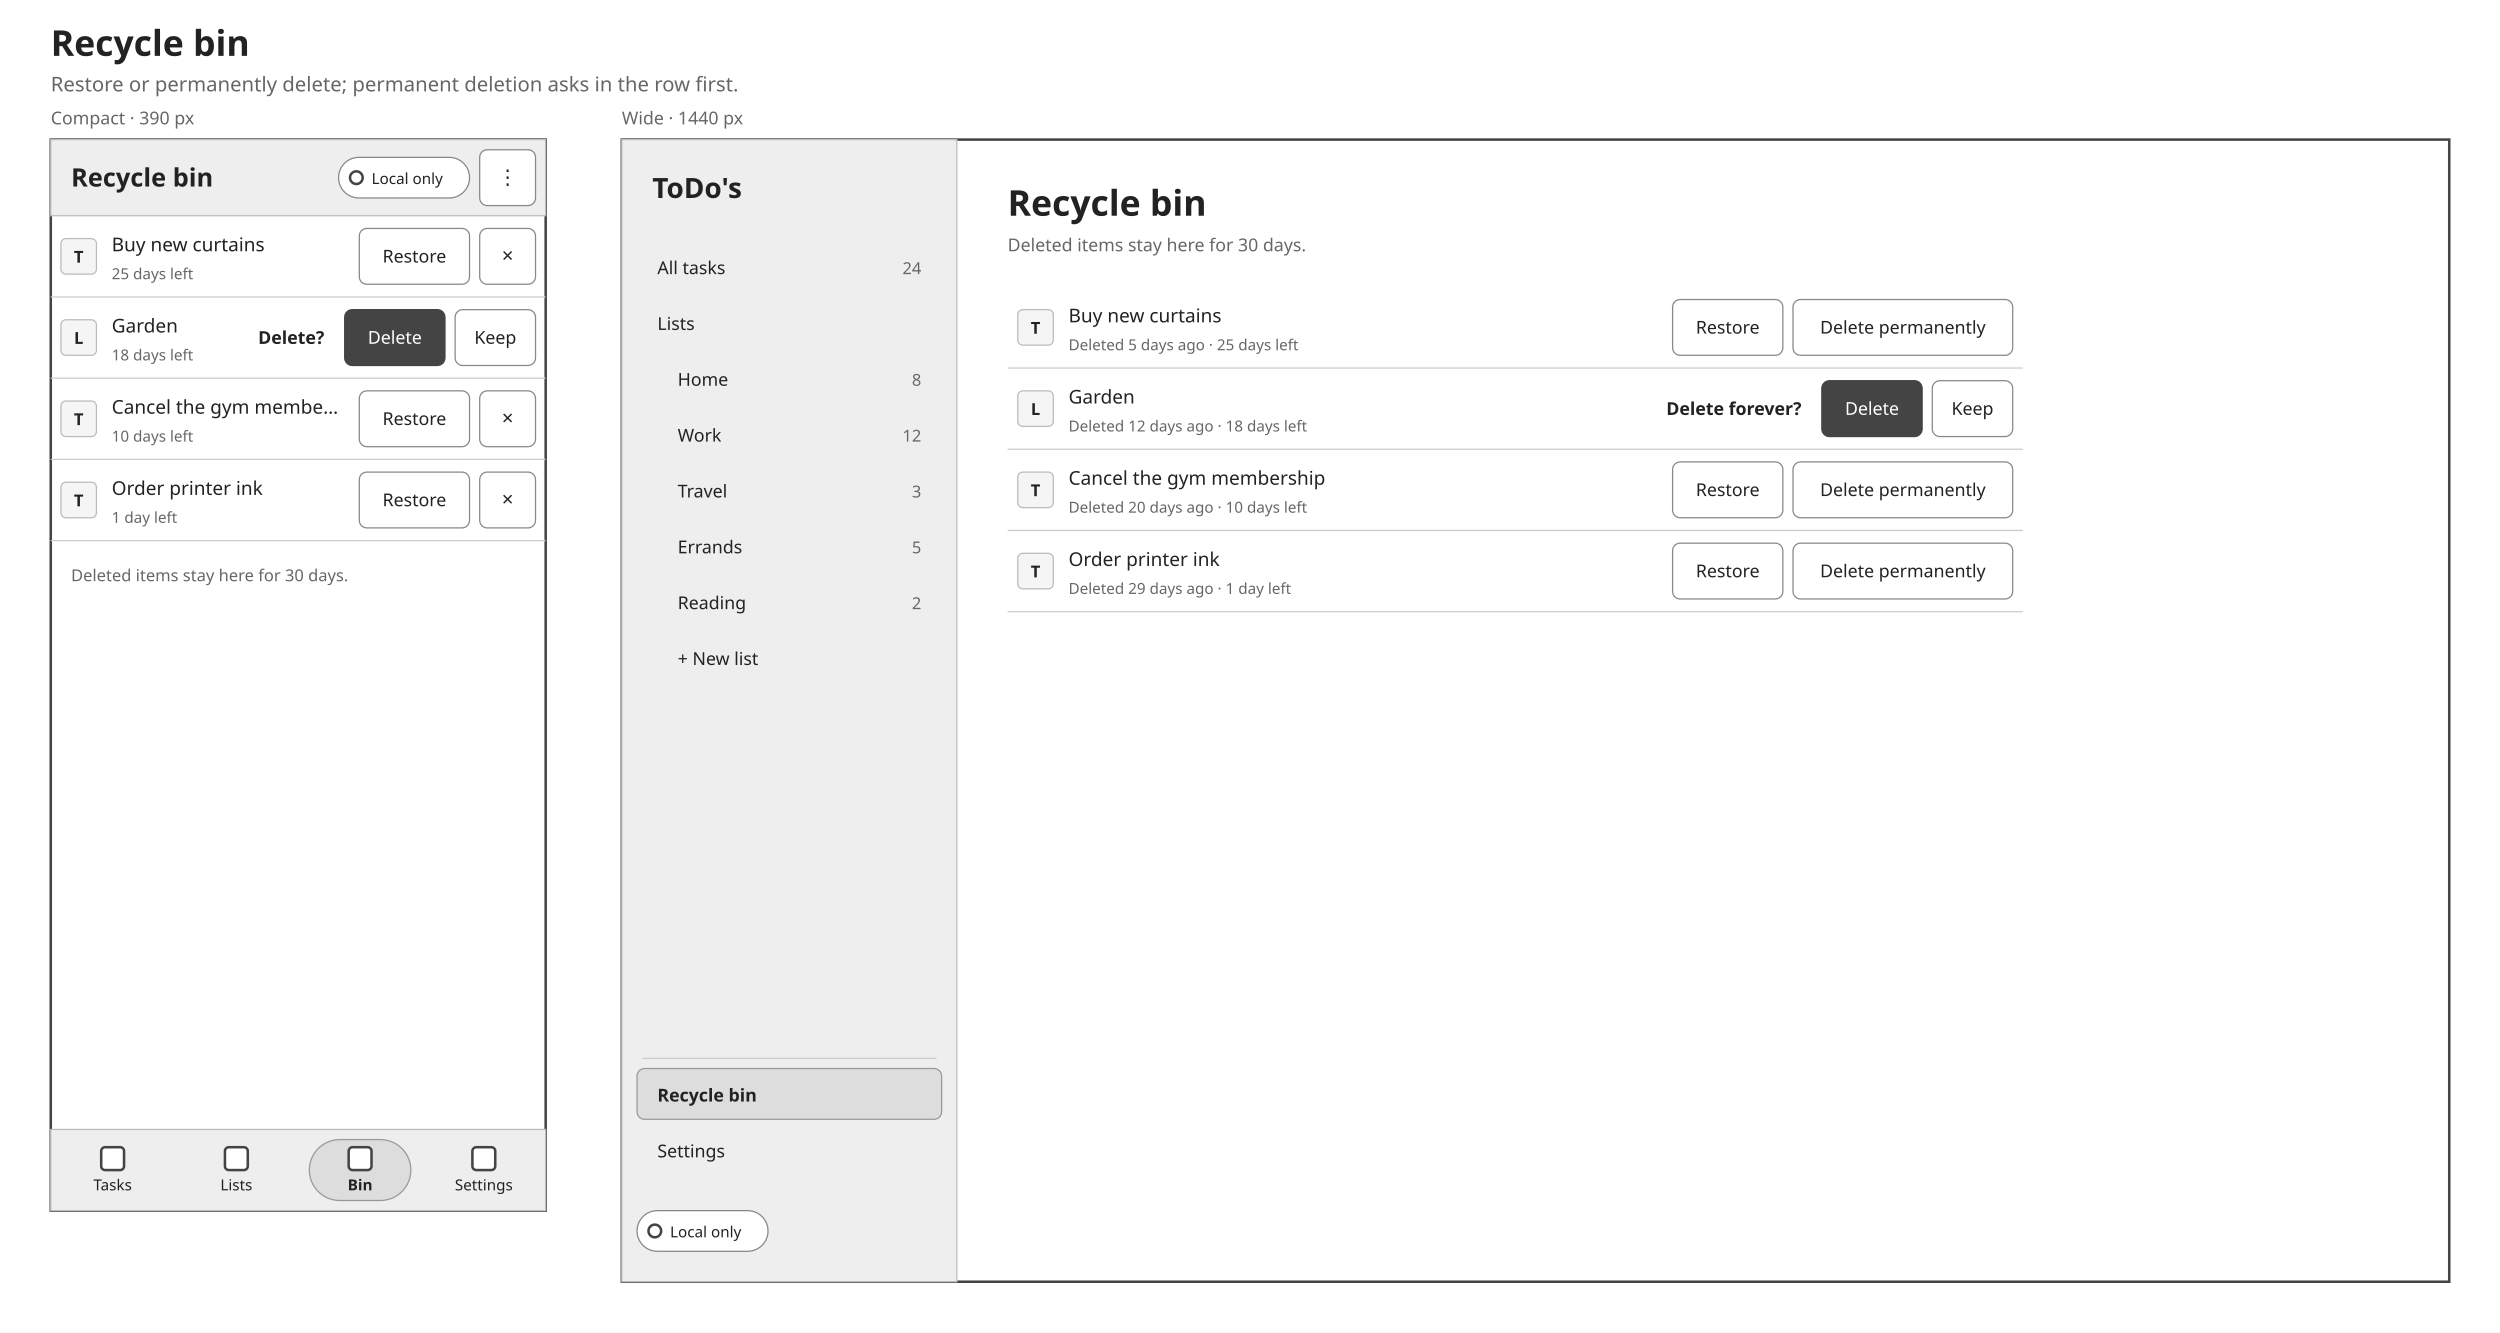
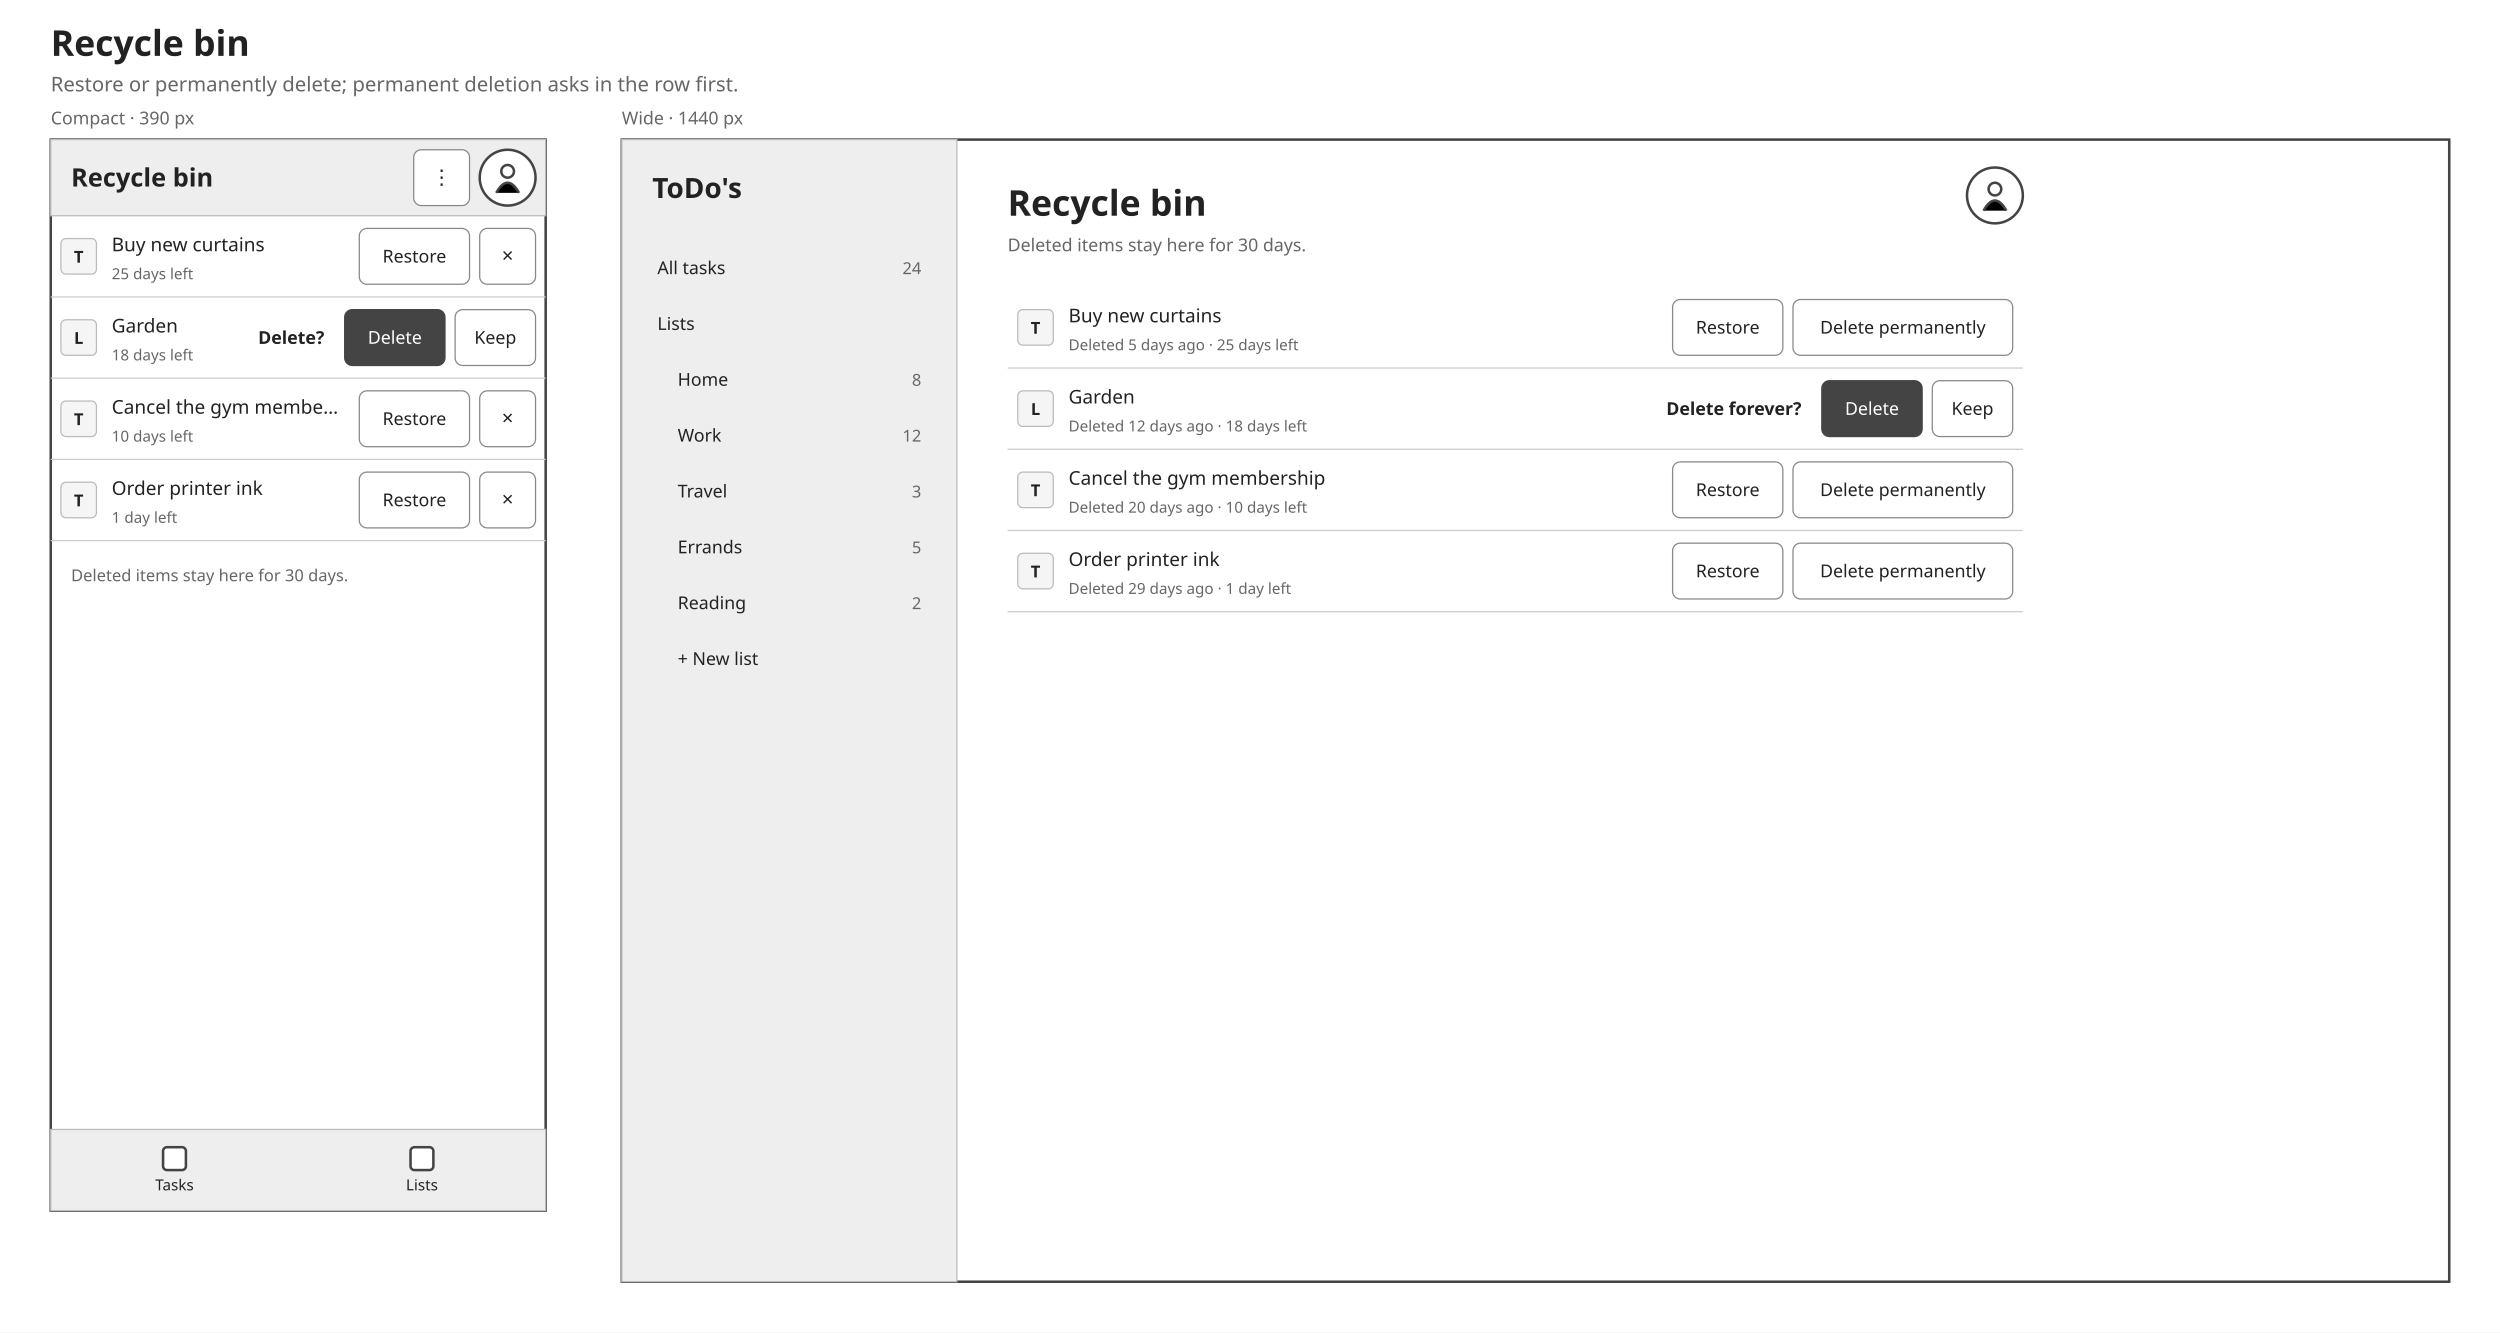
<svg xmlns="http://www.w3.org/2000/svg" width="1970" height="1050" viewBox="0 0 1970 1050">
  <style>
text { font-family: sans-serif; fill: #222222; }
.muted { fill: #666666; }
.on-primary { fill: #ffffff; }
.bold { font-weight: bold; }
rect.frame { fill: #ffffff; stroke: #444444; stroke-width: 2; }
.bar { fill: #eeeeee; stroke: #bbbbbb; }
.box { fill: #f5f5f5; stroke: #bbbbbb; }
.control { fill: #ffffff; stroke: #888888; }
.disabled { fill: #f5f5f5; stroke: #cccccc; }
.primary { fill: #444444; stroke: #444444; }
.selected { fill: #dddddd; stroke: #999999; }
.chip { fill: #eeeeee; stroke: #cccccc; }
.signal { fill: #ffffff; stroke: #222222; stroke-width: 2; }
.scrim { fill: #888888; fill-opacity: 0.5; }
.rule { stroke: #cccccc; }
.drop { stroke: #222222; stroke-width: 3; }
.icon { fill: #ffffff; stroke: #444444; stroke-width: 2; }
.icon-fill { fill: #444444; stroke: #444444; stroke-width: 2; }
.icon-mark { fill: none; stroke: #ffffff; stroke-width: 2; }
.icon-line { stroke: #444444; stroke-width: 2; }
+ .icon-line-open { fill: none; stroke: #444444; stroke-width: 2; stroke-linecap: round; stroke-linejoin: round; }
  </style>
  <rect x="0" y="0" width="1970" height="1050" fill="#ffffff" />
  <text x="40" y="44" font-size="28" class="bold">Recycle bin</text>
  <text x="40" y="72" font-size="16" class="muted">Restore or permanently delete; permanent deletion asks in the row first.</text>
  <text x="40" y="98" font-size="14" class="muted">Compact · 390 px</text>
  <text x="490" y="98" font-size="14" class="muted">Wide · 1440 px</text>
  <g class="frame" data-width="390" data-height="844" transform="translate(40 110)">
    <rect x="0" y="0" width="390" height="844" rx="0" class="frame" />
    <rect x="0" y="0" width="390" height="60" rx="0" class="bar" />
-     <rect x="338" y="8" width="44" height="44" rx="6" class="control" />
-     <text x="360" y="35" font-size="16" text-anchor="middle">⋮</text>
-     <rect x="226.8" y="14" width="103.2" height="32" rx="16" class="control" />
-     <circle cx="240.8" cy="30" r="5" class="icon" />
-     <text x="252.8" y="35" font-size="12">Local only</text>
+     <circle cx="360" cy="30" r="22" class="icon" />
+     <circle cx="360" cy="25" r="5" class="icon" />
+     <path d="M 351 42 Q 360 26 369 42" class="icon-line" />
+     <rect x="286" y="8" width="44" height="44" rx="6" class="control" />
+     <text x="308" y="35" font-size="16" text-anchor="middle">⋮</text>
    <text x="16" y="37" font-size="20" class="bold">Recycle bin</text>
    <line x1="0" y1="124" x2="390" y2="124" class="rule" />
    <rect x="8" y="78" width="28" height="28" rx="4" class="box" />
    <text x="22" y="97" font-size="13" class="bold" text-anchor="middle">T</text>
    <rect x="338" y="70" width="44" height="44" rx="6" class="control" />
    <text x="360" y="97" font-size="16" text-anchor="middle">×</text>
    <rect x="243.12" y="70" width="86.88" height="44" rx="6" class="control" />
    <text x="286.56" y="96.9" font-size="14" text-anchor="middle">Restore</text>
    <text x="48" y="88" font-size="15">Buy new curtains</text>
    <text x="48" y="110" font-size="12" class="muted">25 days left</text>
    <line x1="0" y1="188" x2="390" y2="188" class="rule" />
    <rect x="8" y="142" width="28" height="28" rx="4" class="box" />
    <text x="22" y="161" font-size="13" class="bold" text-anchor="middle">L</text>
    <rect x="318.64" y="134" width="63.36" height="44" rx="6" class="control" />
    <text x="350.32" y="160.9" font-size="14" text-anchor="middle">Keep</text>
    <rect x="231.6" y="134" width="79.04" height="44" rx="6" class="primary" />
    <text x="271.12" y="160.9" font-size="14" class="on-primary" text-anchor="middle">Delete</text>
    <text x="215.6" y="161" font-size="14" class="bold" text-anchor="end">Delete?</text>
    <text x="48" y="152" font-size="15">Garden</text>
    <text x="48" y="174" font-size="12" class="muted">18 days left</text>
    <line x1="0" y1="252" x2="390" y2="252" class="rule" />
    <rect x="8" y="206" width="28" height="28" rx="4" class="box" />
    <text x="22" y="225" font-size="13" class="bold" text-anchor="middle">T</text>
    <rect x="338" y="198" width="44" height="44" rx="6" class="control" />
    <text x="360" y="225" font-size="16" text-anchor="middle">×</text>
    <rect x="243.12" y="198" width="86.88" height="44" rx="6" class="control" />
    <text x="286.56" y="224.9" font-size="14" text-anchor="middle">Restore</text>
    <text x="48" y="216" font-size="15">Cancel the gym membe…</text>
    <text x="48" y="238" font-size="12" class="muted">10 days left</text>
    <line x1="0" y1="316" x2="390" y2="316" class="rule" />
    <rect x="8" y="270" width="28" height="28" rx="4" class="box" />
    <text x="22" y="289" font-size="13" class="bold" text-anchor="middle">T</text>
    <rect x="338" y="262" width="44" height="44" rx="6" class="control" />
    <text x="360" y="289" font-size="16" text-anchor="middle">×</text>
    <rect x="243.12" y="262" width="86.88" height="44" rx="6" class="control" />
    <text x="286.56" y="288.9" font-size="14" text-anchor="middle">Restore</text>
    <text x="48" y="280" font-size="15">Order printer ink</text>
    <text x="48" y="302" font-size="12" class="muted">1 day left</text>
    <text x="16" y="348" font-size="13" class="muted">Deleted items stay here for 30 days.</text>
    <rect x="0" y="780" width="390" height="64" rx="0" class="bar" />
-     <rect x="39.75" y="794" width="18" height="18" rx="3" class="icon" />
-     <text x="48.75" y="828" font-size="12" text-anchor="middle">Tasks</text>
-     <rect x="137.25" y="794" width="18" height="18" rx="3" class="icon" />
-     <text x="146.25" y="828" font-size="12" text-anchor="middle">Lists</text>
-     <rect x="203.75" y="788" width="80" height="48" rx="24" class="selected" />
-     <rect x="234.75" y="794" width="18" height="18" rx="3" class="icon" />
-     <text x="243.75" y="828" font-size="12" class="bold" text-anchor="middle">Bin</text>
-     <rect x="332.25" y="794" width="18" height="18" rx="3" class="icon" />
-     <text x="341.25" y="828" font-size="12" text-anchor="middle">Settings</text>
+     <rect x="88.5" y="794" width="18" height="18" rx="3" class="icon" />
+     <text x="97.5" y="828" font-size="12" text-anchor="middle">Tasks</text>
+     <rect x="283.5" y="794" width="18" height="18" rx="3" class="icon" />
+     <text x="292.5" y="828" font-size="12" text-anchor="middle">Lists</text>
  </g>
  <g class="frame" data-width="1440" data-height="900" transform="translate(490 110)">
    <rect x="0" y="0" width="1440" height="900" rx="0" class="frame" />
    <rect x="0" y="0" width="264" height="900" rx="0" class="bar" />
    <text x="24" y="46" font-size="22" class="bold">ToDo's</text>
    <text x="28" y="106" font-size="14">All tasks</text>
    <text x="236" y="106" font-size="13" class="muted" text-anchor="end">24</text>
    <text x="28" y="150" font-size="14">Lists</text>
    <text x="44" y="194" font-size="14">Home</text>
    <text x="236" y="194" font-size="13" class="muted" text-anchor="end">8</text>
    <text x="44" y="238" font-size="14">Work</text>
    <text x="236" y="238" font-size="13" class="muted" text-anchor="end">12</text>
    <text x="44" y="282" font-size="14">Travel</text>
    <text x="236" y="282" font-size="13" class="muted" text-anchor="end">3</text>
    <text x="44" y="326" font-size="14">Errands</text>
    <text x="236" y="326" font-size="13" class="muted" text-anchor="end">5</text>
    <text x="44" y="370" font-size="14">Reading</text>
    <text x="236" y="370" font-size="13" class="muted" text-anchor="end">2</text>
    <text x="44" y="414" font-size="14">+ New list</text>
-     <line x1="16" y1="724" x2="248" y2="724" class="rule" />
-     <rect x="12" y="732" width="240" height="40" rx="6" class="selected" />
-     <text x="28" y="758" font-size="14" class="bold">Recycle bin</text>
-     <text x="28" y="802" font-size="14">Settings</text>
-     <rect x="12" y="844" width="103.2" height="32" rx="16" class="control" />
-     <circle cx="26" cy="860" r="5" class="icon" />
-     <text x="38" y="865" font-size="12">Local only</text>
+     <circle cx="1082" cy="44" r="22" class="icon" />
+     <circle cx="1082" cy="39" r="5" class="icon" />
+     <path d="M 1073 56 Q 1082 40 1091 56" class="icon-line" />
    <text x="304" y="60" font-size="28" class="bold">Recycle bin</text>
    <text x="304" y="88" font-size="14" class="muted">Deleted items stay here for 30 days.</text>
    <line x1="304" y1="180" x2="1104" y2="180" class="rule" />
    <rect x="312" y="134" width="28" height="28" rx="4" class="box" />
    <text x="326" y="153" font-size="13" class="bold" text-anchor="middle">T</text>
    <rect x="922.88" y="126" width="173.12" height="44" rx="6" class="control" />
    <text x="1009.44" y="152.9" font-size="14" text-anchor="middle">Delete permanently</text>
    <rect x="828" y="126" width="86.88" height="44" rx="6" class="control" />
    <text x="871.44" y="152.9" font-size="14" text-anchor="middle">Restore</text>
    <text x="352" y="144" font-size="15">Buy new curtains</text>
    <text x="352" y="166" font-size="12" class="muted">Deleted 5 days ago · 25 days left</text>
    <line x1="304" y1="244" x2="1104" y2="244" class="rule" />
    <rect x="312" y="198" width="28" height="28" rx="4" class="box" />
    <text x="326" y="217" font-size="13" class="bold" text-anchor="middle">L</text>
    <rect x="1032.64" y="190" width="63.36" height="44" rx="6" class="control" />
    <text x="1064.32" y="216.9" font-size="14" text-anchor="middle">Keep</text>
    <rect x="945.6" y="190" width="79.04" height="44" rx="6" class="primary" />
    <text x="985.12" y="216.9" font-size="14" class="on-primary" text-anchor="middle">Delete</text>
    <text x="929.6" y="217" font-size="14" class="bold" text-anchor="end">Delete forever?</text>
    <text x="352" y="208" font-size="15">Garden</text>
    <text x="352" y="230" font-size="12" class="muted">Deleted 12 days ago · 18 days left</text>
    <line x1="304" y1="308" x2="1104" y2="308" class="rule" />
    <rect x="312" y="262" width="28" height="28" rx="4" class="box" />
    <text x="326" y="281" font-size="13" class="bold" text-anchor="middle">T</text>
    <rect x="922.88" y="254" width="173.12" height="44" rx="6" class="control" />
    <text x="1009.44" y="280.9" font-size="14" text-anchor="middle">Delete permanently</text>
    <rect x="828" y="254" width="86.88" height="44" rx="6" class="control" />
    <text x="871.44" y="280.9" font-size="14" text-anchor="middle">Restore</text>
    <text x="352" y="272" font-size="15">Cancel the gym membership</text>
    <text x="352" y="294" font-size="12" class="muted">Deleted 20 days ago · 10 days left</text>
    <line x1="304" y1="372" x2="1104" y2="372" class="rule" />
    <rect x="312" y="326" width="28" height="28" rx="4" class="box" />
    <text x="326" y="345" font-size="13" class="bold" text-anchor="middle">T</text>
    <rect x="922.88" y="318" width="173.12" height="44" rx="6" class="control" />
    <text x="1009.44" y="344.9" font-size="14" text-anchor="middle">Delete permanently</text>
    <rect x="828" y="318" width="86.88" height="44" rx="6" class="control" />
    <text x="871.44" y="344.9" font-size="14" text-anchor="middle">Restore</text>
    <text x="352" y="336" font-size="15">Order printer ink</text>
    <text x="352" y="358" font-size="12" class="muted">Deleted 29 days ago · 1 day left</text>
  </g>
</svg>
